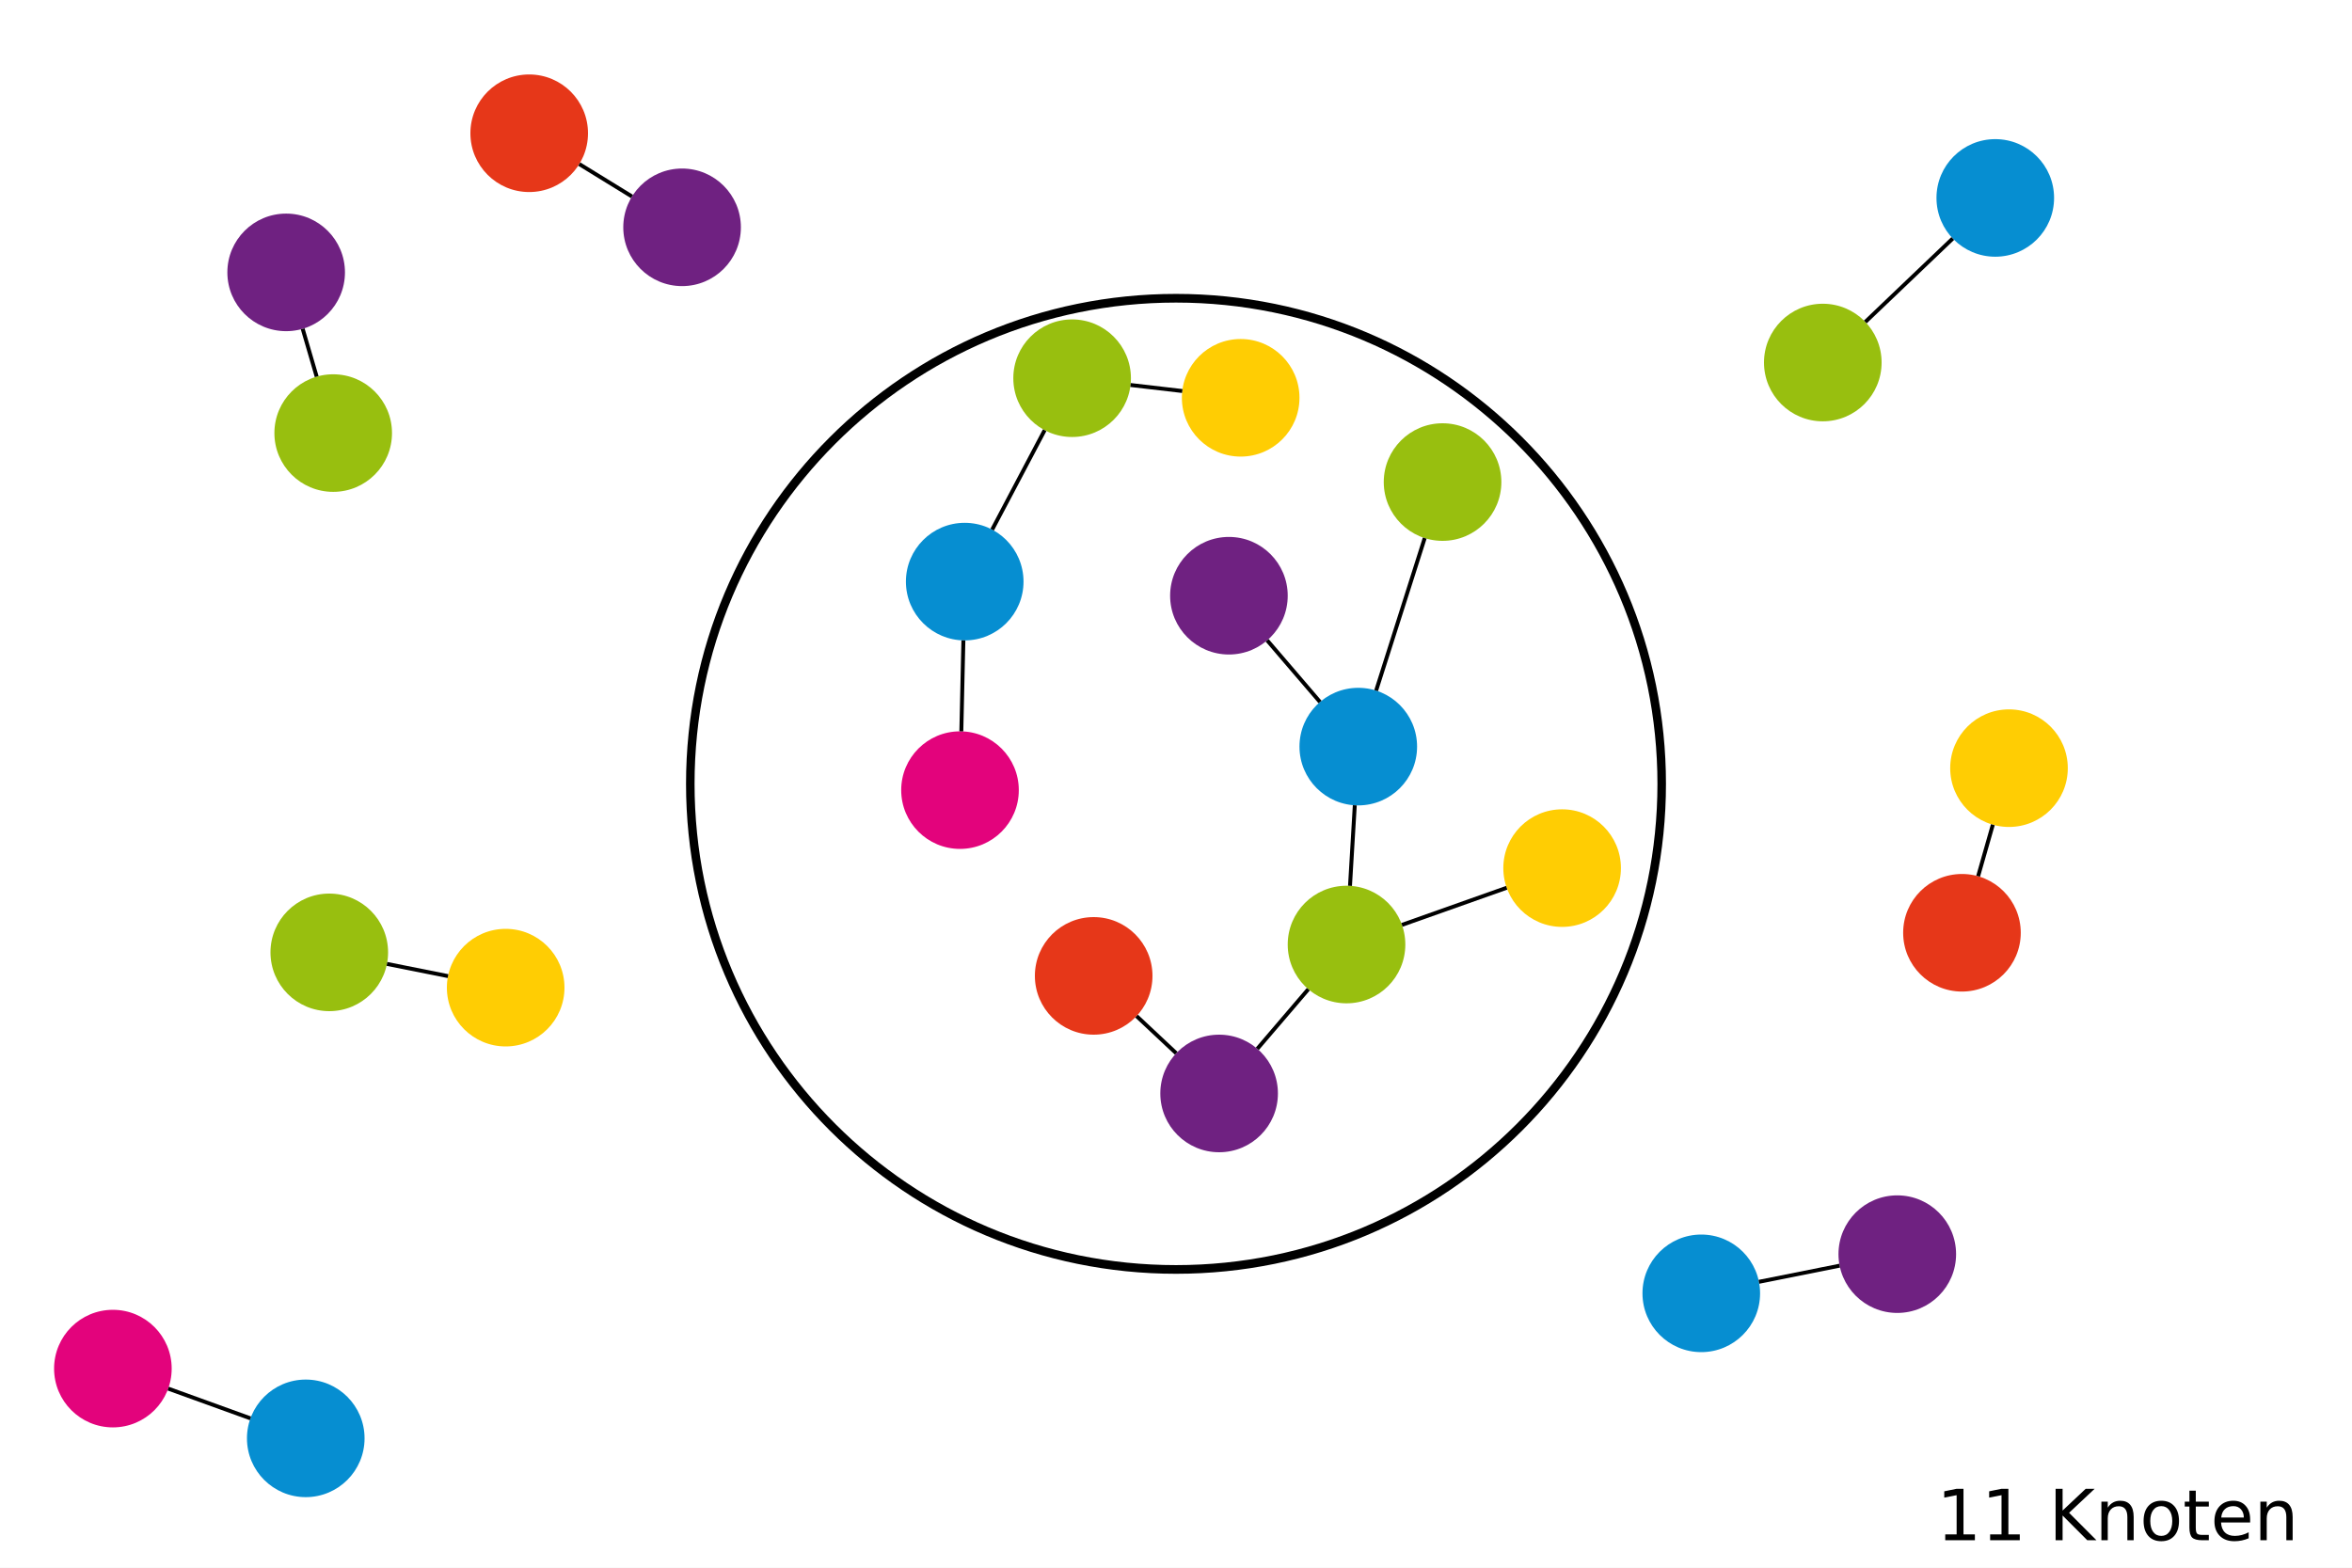
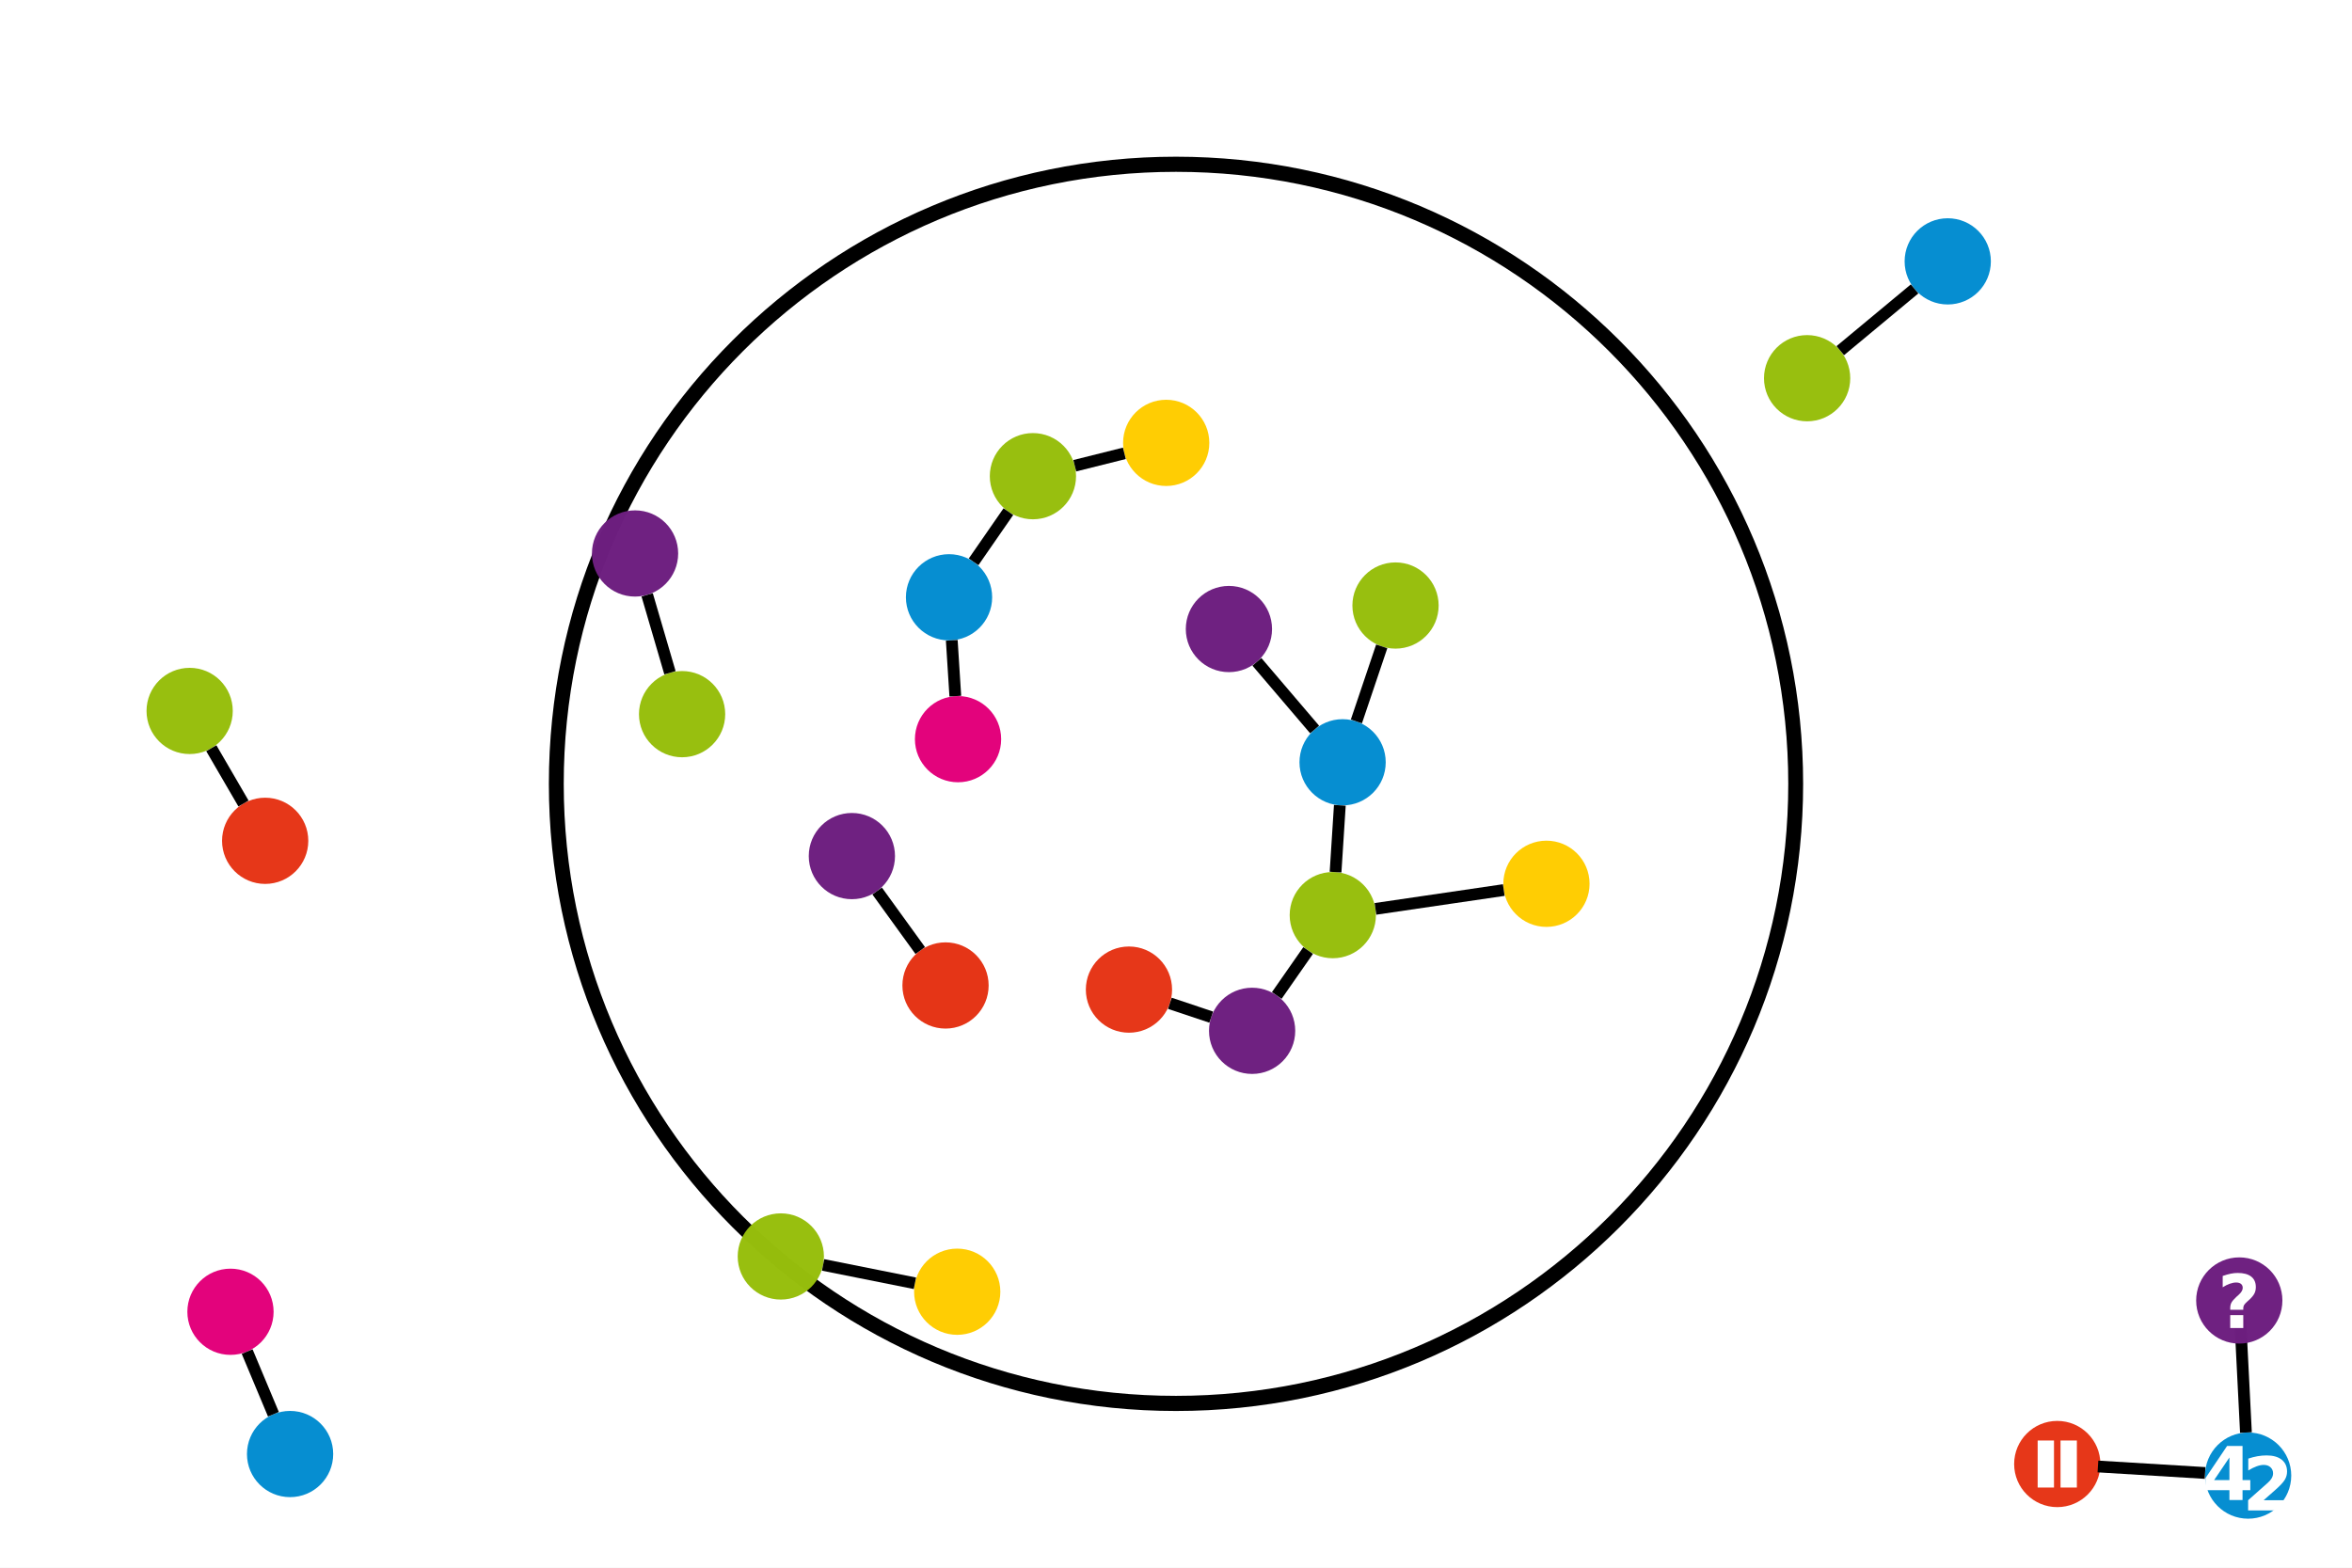
<svg xmlns="http://www.w3.org/2000/svg" width="600" height="400" id="svg2" version="1.1">
  <defs id="defs4">
    </defs>
  <g id="layer1" transform="translate(0,-652.3622)">
-     <rect style="fill:#ffffff;stroke:none" id="rect4025" width="600" height="400" x="0" y="652.362" />
-     <path style="fill:#ffffff;stroke:#000000;stroke-opacity:1" id="path3593" d="m 420,226 a 57,56 0 1 1 -114,0 57,56 0 1 1 114,0 z" transform="matrix(2.173745,0,0,2.212562,-489.0694,352.3232)" />
-     <path style="fill:#e2007a;fill-opacity:0.988;stroke:none" id="path3595" d="m 110,278 a 35,24 0 1 1 -70,0 35,24 0 1 1 70,0 z" transform="matrix(0.4285714,0,0,0.625,-3.346073,827.8154)" />
-     <path style="fill:#97be0d;fill-opacity:0.988;stroke:none" id="path3595-5" d="m 110,278 a 35,24 0 1 1 -70,0 35,24 0 1 1 70,0 z" transform="matrix(0.4285714,0,0,0.625,335.8571,601.6122)" />
-     <path style="fill:#e53517;fill-opacity:0.988;stroke:none" id="path3595-50" d="m 110,278 a 35,24 0 1 1 -70,0 35,24 0 1 1 70,0 z" transform="matrix(0.4285714,0,0,0.625,102.8571,512.6122)" />
-     <path style="fill:#ffcc00;fill-opacity:0.988;stroke:none" id="path3595-8" d="m 110,278 a 35,24 0 1 1 -70,0 35,24 0 1 1 70,0 z" transform="matrix(0.4285714,0,0,0.625,96.85714,730.6122)" />
-     <path style="fill:#008bd0;fill-opacity:0.976;stroke:none" id="path3595-7" d="m 110,278 a 35,24 0 1 1 -70,0 35,24 0 1 1 70,0 z" transform="matrix(0.4285714,0,0,0.625,45.85714,845.6122)" />
-     <path style="fill:#6d1f80;fill-opacity:0.988;stroke:none" id="path3595-81" d="m 110,278 a 35,24 0 1 1 -70,0 35,24 0 1 1 70,0 z" transform="matrix(0.4285714,0,0,0.625,141.8571,536.6122)" />
-     <path style="fill:#ffcc00;fill-opacity:0.988;stroke:none" id="path3595-8-1" d="m 110,278 a 35,24 0 1 1 -70,0 35,24 0 1 1 70,0 z" transform="matrix(0.4285714,0,0,0.625,366.3571,700.1122)" />
-     <path style="fill:#008bd0;fill-opacity:0.976;stroke:none" id="path3595-7-5" d="m 110,278 a 35,24 0 1 1 -70,0 35,24 0 1 1 70,0 z" transform="matrix(0.4285714,0,0,0.625,314.3571,669.1122)" />
-     <path style="fill:#e53517;fill-opacity:0.988;stroke:none" id="path3595-50-9" d="m 110,278 a 35,24 0 1 1 -70,0 35,24 0 1 1 70,0 z" transform="matrix(0.4285714,0,0,0.625,246.8571,727.6122)" />
-     <path style="fill:#6d1f80;fill-opacity:0.988;stroke:none" id="path3595-81-9" d="m 110,278 a 35,24 0 1 1 -70,0 35,24 0 1 1 70,0 z" transform="matrix(0.4285714,0,0,0.625,278.8571,757.6122)" />
-     <path style="fill:#97be0d;fill-opacity:0.988;stroke:none" id="path3595-5-1" d="m 110,278 a 35,24 0 1 1 -70,0 35,24 0 1 1 70,0 z" transform="matrix(0.4285714,0,0,0.625,311.3571,719.6122)" />
-     <path style="fill:#6d1f80;fill-opacity:0.988;stroke:none" id="path3595-81-6" d="m 110,278 a 35,24 0 1 1 -70,0 35,24 0 1 1 70,0 z" transform="matrix(0.4285714,0,0,0.625,281.3571,630.6122)" />
-     <path style="fill:none;stroke:#000000;stroke-width:1px;stroke-linecap:butt;stroke-linejoin:miter;stroke-opacity:1" d="M 320.75,267.6 333.75,252.4" id="path3787" transform="translate(0,652.3622)" />
-     <path style="fill:none;stroke:#000000;stroke-width:1px;stroke-linecap:butt;stroke-linejoin:miter;stroke-opacity:1;display:inline" d="m 311,279 0,0" id="path3789" transform="translate(0,652.3622)" />
-     <path style="fill:none;stroke:#000000;stroke-width:1px;stroke-linecap:butt;stroke-linejoin:miter;stroke-opacity:1" d="m 289.943,259.259 10.114,9.482" id="path3791" transform="translate(0,652.3622)" />
-     <path style="fill:none;stroke:#000000;stroke-width:1px;stroke-linecap:butt;stroke-linejoin:miter;stroke-opacity:1;display:inline" d="m 346.5,190.5 0,0" id="path3793" transform="translate(0,652.3622)" />
-     <path style="fill:none;stroke:#000000;stroke-width:1px;stroke-linecap:butt;stroke-linejoin:miter;stroke-opacity:1" d="m 345.61,205.474 -1.221,20.552" id="path3795" transform="translate(0,652.3622)" />
-     <path style="fill:none;stroke:#000000;stroke-width:1px;stroke-linecap:butt;stroke-linejoin:miter;stroke-opacity:1" d="m 336.738,179.111 -13.476,-15.722" id="path3797" transform="translate(0,652.3622)" />
-     <path style="fill:#e2007a;fill-opacity:0.988;stroke:none" id="path3595-1" d="m 110,278 a 35,24 0 1 1 -70,0 35,24 0 1 1 70,0 z" transform="matrix(0.4285714,0,0,0.625,212.7555,680.2138)" />
-     <path style="fill:#008bd0;fill-opacity:0.976;stroke:none" id="path3595-7-9" d="m 110,278 a 35,24 0 1 1 -70,0 35,24 0 1 1 70,0 z" transform="matrix(0.4285714,0,0,0.625,213.9588,627.0106)" />
-     <path style="fill:none;stroke:#000000;stroke-width:1px;stroke-linecap:butt;stroke-linejoin:miter;stroke-opacity:1" d="m 351.054,176.204 12.393,-38.907" id="path3824" transform="translate(0,652.3622)" />
-     <path style="fill:none;stroke:#000000;stroke-width:1px;stroke-linecap:butt;stroke-linejoin:miter;stroke-opacity:1" d="m 357.642,235.986 26.717,-9.472" id="path3826" transform="translate(0,652.3622)" />
-     <path style="fill:none;stroke:#000000;stroke-width:1px;stroke-linecap:butt;stroke-linejoin:miter;stroke-opacity:1" d="m 245.238,186.605 0.525,-23.211" id="path3830" transform="translate(0,652.3622)" />
-     <path style="fill:#97be0d;fill-opacity:0.988;stroke:none" id="path3595-5-8" d="m 110,278 a 35,24 0 1 1 -70,0 35,24 0 1 1 70,0 z" transform="matrix(0.4285714,0,0,0.625,51.85714,721.6122)" />
-     <path style="fill:#ffcc00;fill-opacity:0.988;stroke:none" id="path3595-8-16" d="m 110,278 a 35,24 0 1 1 -70,0 35,24 0 1 1 70,0 z" transform="matrix(0.4285714,0,0,0.625,284.3571,580.1122)" />
-     <path style="fill:#97be0d;fill-opacity:0.988;stroke:none" id="path3595-5-8-3" d="m 110,278 a 35,24 0 1 1 -70,0 35,24 0 1 1 70,0 z" transform="matrix(0.4285714,0,0,0.625,241.3571,575.1122)" />
-     <path style="fill:none;stroke:#000000;stroke-width:1px;stroke-linecap:butt;stroke-linejoin:miter;stroke-opacity:1" d="m 288.401,98.233 13.198,1.535" id="path3881" transform="translate(0,652.3622)" />
-     <path style="fill:#008bd0;fill-opacity:0.976;stroke:none" id="path3595-7-7" d="m 110,278 a 35,24 0 1 1 -70,0 35,24 0 1 1 70,0 z" transform="matrix(0.4285714,0,0,0.625,476.8571,529.1122)" />
-     <path style="fill:#97be0d;fill-opacity:0.988;stroke:none" id="path3595-5-8-9" d="m 110,278 a 35,24 0 1 1 -70,0 35,24 0 1 1 70,0 z" transform="matrix(0.4285714,0,0,0.625,432.8571,571.1122)" />
-     <path style="fill:#008bd0;fill-opacity:0.976;stroke:none" id="path3595-7-0" d="m 110,278 a 35,24 0 1 1 -70,0 35,24 0 1 1 70,0 z" transform="matrix(0.4285714,0,0,0.625,401.8571,808.6122)" />
-     <path style="fill:#6d1f80;fill-opacity:0.988;stroke:none" id="path3595-81-2" d="m 110,278 a 35,24 0 1 1 -70,0 35,24 0 1 1 70,0 z" transform="matrix(0.4285714,0,0,0.625,40.85714,548.1122)" />
-     <path style="fill:#97be0d;fill-opacity:0.988;stroke:none" id="path3595-5-8-2" d="m 110,278 a 35,24 0 1 1 -70,0 35,24 0 1 1 70,0 z" transform="matrix(0.4285714,0,0,0.625,52.85714,589.1122)" />
-     <path style="fill:#e53517;fill-opacity:0.988;stroke:none" id="path3595-50-6" d="m 110,278 a 35,24 0 1 1 -70,0 35,24 0 1 1 70,0 z" transform="matrix(0.4285714,0,0,0.625,468.3571,716.6122)" />
-     <path style="fill:#ffcc00;fill-opacity:0.988;stroke:none" id="path3595-8-9" d="m 110,278 a 35,24 0 1 1 -70,0 35,24 0 1 1 70,0 z" transform="matrix(0.4285714,0,0,0.625,480.3571,674.6122)" />
-     <path style="fill:#6d1f80;fill-opacity:0.988;stroke:none" id="path3595-81-4" d="m 110,278 a 35,24 0 1 1 -70,0 35,24 0 1 1 70,0 z" transform="matrix(0.4285714,0,0,0.625,451.8571,798.6122)" />
-     <path style="fill:none;stroke:#000000;stroke-width:1px;stroke-linecap:butt;stroke-linejoin:miter;stroke-opacity:1" d="m 42.906,354.307 20.984,7.59" id="path4005" transform="translate(0,652.3622)" />
-     <path style="fill:none;stroke:#000000;stroke-width:1px;stroke-linecap:butt;stroke-linejoin:miter;stroke-opacity:1" d="m 98.712,898.304 15.577,3.115" id="path4007" />
-     <path style="fill:none;stroke:#000000;stroke-width:1px;stroke-linecap:butt;stroke-linejoin:miter;stroke-opacity:1" d="m 161.223,702.5 -13.447,-8.275" id="path4009" />
-     <path style="fill:none;stroke:#000000;stroke-width:1px;stroke-linecap:butt;stroke-linejoin:miter;stroke-opacity:1" d="M 80.785,96.1 77.215,83.9" id="path4011" transform="translate(0,652.3622)" />
-     <path style="fill:none;stroke:#000000;stroke-width:1px;stroke-linecap:butt;stroke-linejoin:miter;stroke-opacity:1" d="m 498.15,713.219 -22.299,21.286" id="path4013" />
-     <path style="fill:none;stroke:#000000;stroke-width:1px;stroke-linecap:butt;stroke-linejoin:miter;stroke-opacity:1" d="m 504.622,875.936 3.756,-13.147" id="path4015" />
-     <path style="fill:none;stroke:#000000;stroke-width:1px;stroke-linecap:butt;stroke-linejoin:miter;stroke-opacity:1" d="m 469.288,322.942 -20.577,4.115" id="path4017" transform="translate(0,652.3622)" />
-     <path style="fill:none;stroke:#000000;stroke-width:1px;stroke-linecap:butt;stroke-linejoin:miter;stroke-opacity:1" d="m 266.496,109.768 -13.39,25.363" id="path4019" transform="translate(0,652.3622)" />
-     <text xml:space="preserve" style="font-size:40px;font-style:normal;font-weight:normal;fill:#000000;fill-opacity:1;stroke:none;font-family:Bitstream Vera Sans" x="494" y="1045.362" id="text4021">
-       <tspan id="tspan4023" x="494" y="1045.362" style="font-size:18px">11 Knoten</tspan>
-     </text>
+     <rect style="fill:#ffffff;fill-opacity:0.988;stroke:none" id="rect4325" width="600" height="400" x="0" y="652.362" />
+     <path style="fill:#ffffff;stroke:#000000;stroke-width:1.368;stroke-miterlimit:4;stroke-opacity:1;stroke-dasharray:none" id="path3593" d="m 420,226 a 57,56 0 1 1 -114,0 57,56 0 1 1 114,0 z" transform="matrix(2.773442,0,0,2.822967,-706.7593,214.3716)" />
+     <path style="fill:#e2007a;fill-opacity:0.988;stroke:none;stroke-width:7.904;stroke-miterlimit:4;stroke-dasharray:none" id="path3595" d="m 110,278 a 35,24 0 1 1 -70,0 35,24 0 1 1 70,0 z" transform="matrix(0.3142857,0,0,0.4583333,35.22536,859.6487)" />
+     <path style="fill:#97be0d;fill-opacity:0.988;stroke:none;stroke-width:7.904;stroke-miterlimit:4;stroke-dasharray:none" id="path3595-5" d="m 110,278 a 35,24 0 1 1 -70,0 35,24 0 1 1 70,0 z" transform="matrix(0.3142857,0,0,0.4583333,332.4286,679.4455)" />
+     <path style="fill:#e53517;fill-opacity:1;stroke:none" id="path3595-50" d="m 110,278 a 35,24 0 1 1 -70,0 35,24 0 1 1 70,0 z" transform="matrix(0.3142857,0,0,0.4583333,217.634,776.3902)" />
+     <path style="fill:#ffcc00;fill-opacity:0.988;stroke:none" id="path3595-8" d="m 110,278 a 35,24 0 1 1 -70,0 35,24 0 1 1 70,0 z" transform="matrix(0.3142857,0,0,0.4583333,220.6159,854.5347)" />
+     <path style="fill:#008bd0;fill-opacity:0.976;stroke:none;stroke-width:7.904;stroke-miterlimit:4;stroke-dasharray:none" id="path3595-7" d="m 110,278 a 35,24 0 1 1 -70,0 35,24 0 1 1 70,0 z" transform="matrix(0.3142857,0,0,0.4583333,50.42857,895.9455)" />
+     <path style="fill:#6d1f80;fill-opacity:0.988;stroke:none" id="path3595-81" d="m 110,278 a 35,24 0 1 1 -70,0 35,24 0 1 1 70,0 z" transform="matrix(0.3142857,0,0,0.4583333,193.7446,743.3789)" />
+     <path style="fill:#ffcc00;fill-opacity:0.988;stroke:none;stroke-width:7.904;stroke-miterlimit:4;stroke-dasharray:none" id="path3595-8-1" d="m 110,278 a 35,24 0 1 1 -70,0 35,24 0 1 1 70,0 z" transform="matrix(0.3142857,0,0,0.4583333,370.9286,750.4455)" />
+     <path style="fill:#008bd0;fill-opacity:0.976;stroke:none;stroke-width:7.904;stroke-miterlimit:4;stroke-dasharray:none" id="path3595-7-5" d="m 110,278 a 35,24 0 1 1 -70,0 35,24 0 1 1 70,0 z" transform="matrix(0.3142857,0,0,0.4583333,318.9286,719.4455)" />
+     <path style="fill:#e53517;fill-opacity:0.988;stroke:none;stroke-width:7.904;stroke-miterlimit:4;stroke-dasharray:none" id="path3595-50-9" d="m 110,278 a 35,24 0 1 1 -70,0 35,24 0 1 1 70,0 z" transform="matrix(0.3142857,0,0,0.4583333,264.4286,777.4455)" />
+     <path style="fill:#6d1f80;fill-opacity:0.988;stroke:none" id="path3595-81-9" d="m 110,278 a 35,24 0 1 1 -70,0 35,24 0 1 1 70,0 z" transform="matrix(0.3142857,0,0,0.4583333,295.8462,787.9647)" />
+     <path style="fill:#97be0d;fill-opacity:0.988;stroke:none;stroke-width:7.904;stroke-miterlimit:4;stroke-dasharray:none" id="path3595-5-1" d="m 110,278 a 35,24 0 1 1 -70,0 35,24 0 1 1 70,0 z" transform="matrix(0.3142857,0,0,0.4583333,316.4286,758.4455)" />
+     <path style="fill:#6d1f80;fill-opacity:0.988;stroke:none;stroke-width:7.904;stroke-miterlimit:4;stroke-dasharray:none" id="path3595-81-6" d="m 110,278 a 35,24 0 1 1 -70,0 35,24 0 1 1 70,0 z" transform="matrix(0.3142857,0,0,0.4583333,289.9286,685.4455)" />
+     <path style="fill:none;stroke:#000000;stroke-width:3;stroke-linecap:butt;stroke-linejoin:miter;stroke-miterlimit:4;stroke-opacity:1;stroke-dasharray:none" d="M 325.71,253.995 333.708,242.524" id="path3787" transform="translate(0,652.3622)" />
+     <path style="fill:none;stroke:#000000;stroke-width:3;stroke-linecap:butt;stroke-linejoin:miter;stroke-miterlimit:4;stroke-opacity:1;stroke-dasharray:none" d="m 298.434,255.993 10.55,3.532" id="path3791" transform="translate(0,652.3622)" />
+     <path style="fill:none;stroke:#000000;stroke-width:3;stroke-linecap:butt;stroke-linejoin:miter;stroke-opacity:1;display:inline;stroke-miterlimit:4;stroke-dasharray:none" d="m 342.5,194.5 0,0" id="path3793" transform="translate(0,652.3622)" />
+     <path style="fill:none;stroke:#000000;stroke-width:3;stroke-linecap:butt;stroke-linejoin:miter;stroke-opacity:1;stroke-miterlimit:4;stroke-dasharray:none" d="m 341.796,205.478 -1.093,17.044" id="path3795" transform="translate(0,652.3622)" />
+     <path style="fill:none;stroke:#000000;stroke-width:3;stroke-linecap:butt;stroke-linejoin:miter;stroke-opacity:1;stroke-miterlimit:4;stroke-dasharray:none" d="m 335.361,186.131 -14.723,-17.261" id="path3797" transform="translate(0,652.3622)" />
+     <path style="fill:#e2007a;fill-opacity:0.988;stroke:none;stroke-width:7.904;stroke-miterlimit:4;stroke-dasharray:none" id="path3595-1" d="m 110,278 a 35,24 0 1 1 -70,0 35,24 0 1 1 70,0 z" transform="matrix(0.3142857,0,0,0.4583333,220.827,713.5471)" />
+     <path style="fill:#008bd0;fill-opacity:0.976;stroke:none;stroke-width:7.904;stroke-miterlimit:4;stroke-dasharray:none" id="path3595-7-9" d="m 110,278 a 35,24 0 1 1 -70,0 35,24 0 1 1 70,0 z" transform="matrix(0.3142857,0,0,0.4583333,218.5302,677.3439)" />
+     <path style="fill:none;stroke:#000000;stroke-width:3;stroke-linecap:butt;stroke-linejoin:miter;stroke-opacity:1;stroke-miterlimit:4;stroke-dasharray:none" d="m 346.019,184.075 6.463,-19.15" id="path3824" transform="translate(0,652.3622)" />
+     <path style="fill:none;stroke:#000000;stroke-width:3;stroke-linecap:butt;stroke-linejoin:miter;stroke-opacity:1;stroke-miterlimit:4;stroke-dasharray:none" d="m 350.885,231.902 32.73,-4.804" id="path3826" transform="translate(0,652.3622)" />
+     <path style="fill:none;stroke:#000000;stroke-width:3;stroke-linecap:butt;stroke-linejoin:miter;stroke-opacity:1;stroke-miterlimit:4;stroke-dasharray:none" d="m 243.702,177.623 -0.904,-14.247" id="path3830" transform="translate(0,652.3622)" />
+     <path style="fill:#97be0d;fill-opacity:0.988;stroke:none" id="path3595-5-8" d="m 110,278 a 35,24 0 1 1 -70,0 35,24 0 1 1 70,0 z" transform="matrix(0.3142857,0,0,0.4583333,175.6159,845.5347)" />
+     <path style="fill:#ffcc00;fill-opacity:0.988;stroke:none;stroke-width:7.904;stroke-miterlimit:4;stroke-dasharray:none" id="path3595-8-16" d="m 110,278 a 35,24 0 1 1 -70,0 35,24 0 1 1 70,0 z" transform="matrix(0.3142857,0,0,0.4583333,273.9286,637.9455)" />
+     <path style="fill:#97be0d;fill-opacity:0.988;stroke:none" id="path3595-5-8-3" d="m 110,278 a 35,24 0 1 1 -70,0 35,24 0 1 1 70,0 z" transform="matrix(0.3142857,0,0,0.4583333,239.9286,646.4455)" />
+     <path style="fill:none;stroke:#000000;stroke-width:3;stroke-linecap:butt;stroke-linejoin:miter;stroke-miterlimit:4;stroke-opacity:1;stroke-dasharray:none" d="m 274.174,118.831 12.652,-3.163" id="path3881" transform="translate(0,652.3622)" />
+     <path style="fill:#008bd0;fill-opacity:0.976;stroke:none" id="path3595-7-7" d="m 110,278 a 35,24 0 1 1 -70,0 35,24 0 1 1 70,0 z" transform="matrix(0.3142857,0,0,0.4583333,473.3022,591.6351)" />
+     <path style="fill:#97be0d;fill-opacity:0.988;stroke:none;stroke-width:7.904;stroke-miterlimit:4;stroke-dasharray:none" id="path3595-5-8-9" d="m 110,278 a 35,24 0 1 1 -70,0 35,24 0 1 1 70,0 z" transform="matrix(0.3142857,0,0,0.4583333,437.4286,621.4455)" />
+     <path style="fill:#6d1f80;fill-opacity:0.988;stroke:none" id="path3595-81-2" d="m 110,278 a 35,24 0 1 1 -70,0 35,24 0 1 1 70,0 z" transform="matrix(0.3142857,0,0,0.4583333,138.4308,666.1656)" />
+     <path style="fill:#97be0d;fill-opacity:0.988;stroke:none" id="path3595-5-8-2" d="m 110,278 a 35,24 0 1 1 -70,0 35,24 0 1 1 70,0 z" transform="matrix(0.3142857,0,0,0.4583333,150.4308,707.1656)" />
+     <path style="fill:none;stroke:#000000;stroke-width:3;stroke-linecap:butt;stroke-linejoin:miter;stroke-opacity:1;stroke-miterlimit:4;stroke-dasharray:none" d="m 63.048,344.852 6.702,16" id="path4005" transform="translate(0,652.3622)" />
+     <path style="fill:none;stroke:#000000;stroke-width:3;stroke-linecap:butt;stroke-linejoin:miter;stroke-miterlimit:4;stroke-opacity:1;stroke-dasharray:none" d="m 209.976,975.109 23.423,4.685" id="path4007" />
+     <path style="fill:none;stroke:#000000;stroke-width:3;stroke-linecap:butt;stroke-linejoin:miter;stroke-miterlimit:4;stroke-opacity:1;stroke-dasharray:none" d="m 223.765,879.708 10.991,15.187" id="path4009" />
+     <path style="fill:none;stroke:#000000;stroke-width:3;stroke-linecap:butt;stroke-linejoin:miter;stroke-miterlimit:4;stroke-opacity:1;stroke-dasharray:none" d="m 170.912,824.022 -5.819,-19.88" id="path4011" />
+     <path style="fill:none;stroke:#000000;stroke-width:3;stroke-linecap:butt;stroke-linejoin:miter;stroke-miterlimit:4;stroke-opacity:1;stroke-dasharray:none" d="M 488.413,726.082 469.46,741.832" id="path4013" />
+     <path style="fill:none;stroke:#000000;stroke-width:3;stroke-linecap:butt;stroke-linejoin:miter;stroke-miterlimit:4;stroke-opacity:1;stroke-dasharray:none" d="m 257.237,130.544 -8.872,12.81" id="path4019" transform="translate(0,652.3622)" />
+     <path style="fill:#ffffff;fill-opacity:0.988;stroke:none" d="m 531.393,1037.804 0,9.701 9.701,-4.85 -9.701,-4.85" id="path3949" />
+     <g id="g4089" transform="translate(0.811908,-3.450609)">
+       <path transform="matrix(0.3142857,0,0,0.4583333,500.4286,901.9455)" d="m 110,278 c 0,13.255 -15.67,24 -35,24 -19.33,0 -35,-10.745 -35,-24 0,-13.255 15.67,-24 35,-24 19.33,0 35,10.745 35,24 z" id="path3595-50-6" style="fill:#e53517;fill-opacity:0.988;stroke:none" />
+       <g style="fill:#ffffff" transform="matrix(0.4166667,0,0,0.4,362.75,626.4173)" id="g4007">
+         <rect style="fill:#ffffff;fill-opacity:1;stroke:none" id="rect3983" width="10" height="30" x="375" y="340" transform="translate(0,652.3622)" />
+         <rect style="fill:#ffffff;fill-opacity:1;stroke:none" id="rect3983-4" width="10" height="30" x="389" y="992.362" />
+       </g>
+     </g>
+     <g id="g4081">
+       <path transform="matrix(0.3142857,0,0,0.4583333,549.9286,901.4455)" d="m 110,278 c 0,13.255 -15.67,24 -35,24 -19.33,0 -35,-10.745 -35,-24 0,-13.255 15.67,-24 35,-24 19.33,0 35,10.745 35,24 z" id="path3595-81-4" style="fill:#008bd0;fill-opacity:0.976;stroke:none" />
+       <g transform="matrix(1.183787,0,0,1.183787,-105.3217,-188.3722)" id="g4075">
+         <text xml:space="preserve" style="font-size:12.433px;font-style:normal;font-weight:normal;writing-mode:lr-tb;fill:#ffffff;fill-opacity:1;stroke:none;font-family:Bitstream Vera Sans" x="563.511" y="1033.52" id="text4046">
+           <tspan id="tspan4048" x="563.511" y="1033.52" style="font-size:15.985px;font-weight:bold;writing-mode:lr-tb;fill:#ffffff;-inkscape-font-specification:Bitstream Vera Sans Bold">4</tspan>
+         </text>
+         <text xml:space="preserve" style="font-size:12.433px;font-style:normal;font-weight:normal;writing-mode:lr-tb;fill:#ffffff;fill-opacity:1;stroke:none;font-family:Bitstream Vera Sans" x="572.167" y="1035.764" id="text4046-3">
+           <tspan id="tspan4048-3" x="572.167" y="1035.764" style="font-size:15.985px;font-weight:bold;writing-mode:lr-tb;fill:#ffffff;-inkscape-font-specification:Bitstream Vera Sans Bold">2</tspan>
+         </text>
+       </g>
+     </g>
+     <path style="fill:none;stroke:#000000;stroke-width:3;stroke-linecap:butt;stroke-linejoin:miter;stroke-miterlimit:4;stroke-opacity:1;stroke-dasharray:none" d="m 535.186,374.178 27.334,1.656" id="path4145" transform="translate(0,652.3622)" />
+     <path style="fill:none;stroke:#000000;stroke-width:3;stroke-linecap:butt;stroke-linejoin:miter;stroke-miterlimit:4;stroke-opacity:1;stroke-dasharray:none" d="m 572.945,365.514 -1.453,-28.791" id="path4156" transform="translate(0,652.3622)" />
+     <g id="g4149" transform="translate(-12.30523,4.511007)">
+       <path transform="matrix(0.3142857,0,0,0.4583333,559.9786,852.2574)" d="m 110,278 c 0,13.255 -15.67,24 -35,24 -19.33,0 -35,-10.745 -35,-24 0,-13.255 15.67,-24 35,-24 19.33,0 35,10.745 35,24 z" id="path3595-7-0" style="fill:#6d1f80;fill-opacity:0.988;stroke:none" />
+       <text id="text4046-3-2" y="986.696" x="578.025" style="font-size:14.718px;font-style:normal;font-weight:normal;writing-mode:lr-tb;fill:#ffffff;fill-opacity:1;stroke:none;font-family:Bitstream Vera Sans" xml:space="preserve">
+         <tspan style="font-size:18.923px;font-weight:bold;writing-mode:lr-tb;fill:#ffffff;-inkscape-font-specification:Bitstream Vera Sans Bold" y="986.696" x="578.025" id="tspan4048-3-5">?</tspan>
+       </text>
+     </g>
+     <path style="fill:#97be0d;fill-opacity:0.988;stroke:none" id="path3595-54" d="m 110,278 a 35,24 0 1 1 -70,0 35,24 0 1 1 70,0 z" transform="matrix(0.3142857,0,0,0.4583333,24.80891,706.3457)" />
+     <path style="fill:#e53517;fill-opacity:0.988;stroke:none" id="path3595-7-94" d="m 110,278 a 35,24 0 1 1 -70,0 35,24 0 1 1 70,0 z" transform="matrix(0.3142857,0,0,0.4583333,44.07532,739.4822)" />
+     <path style="fill:none;stroke:#000000;stroke-width:3;stroke-linecap:butt;stroke-linejoin:miter;stroke-miterlimit:4;stroke-opacity:1;stroke-dasharray:none" d="m 53.91,843.273 8.207,14.114" id="path4005-6" />
  </g>
</svg>
